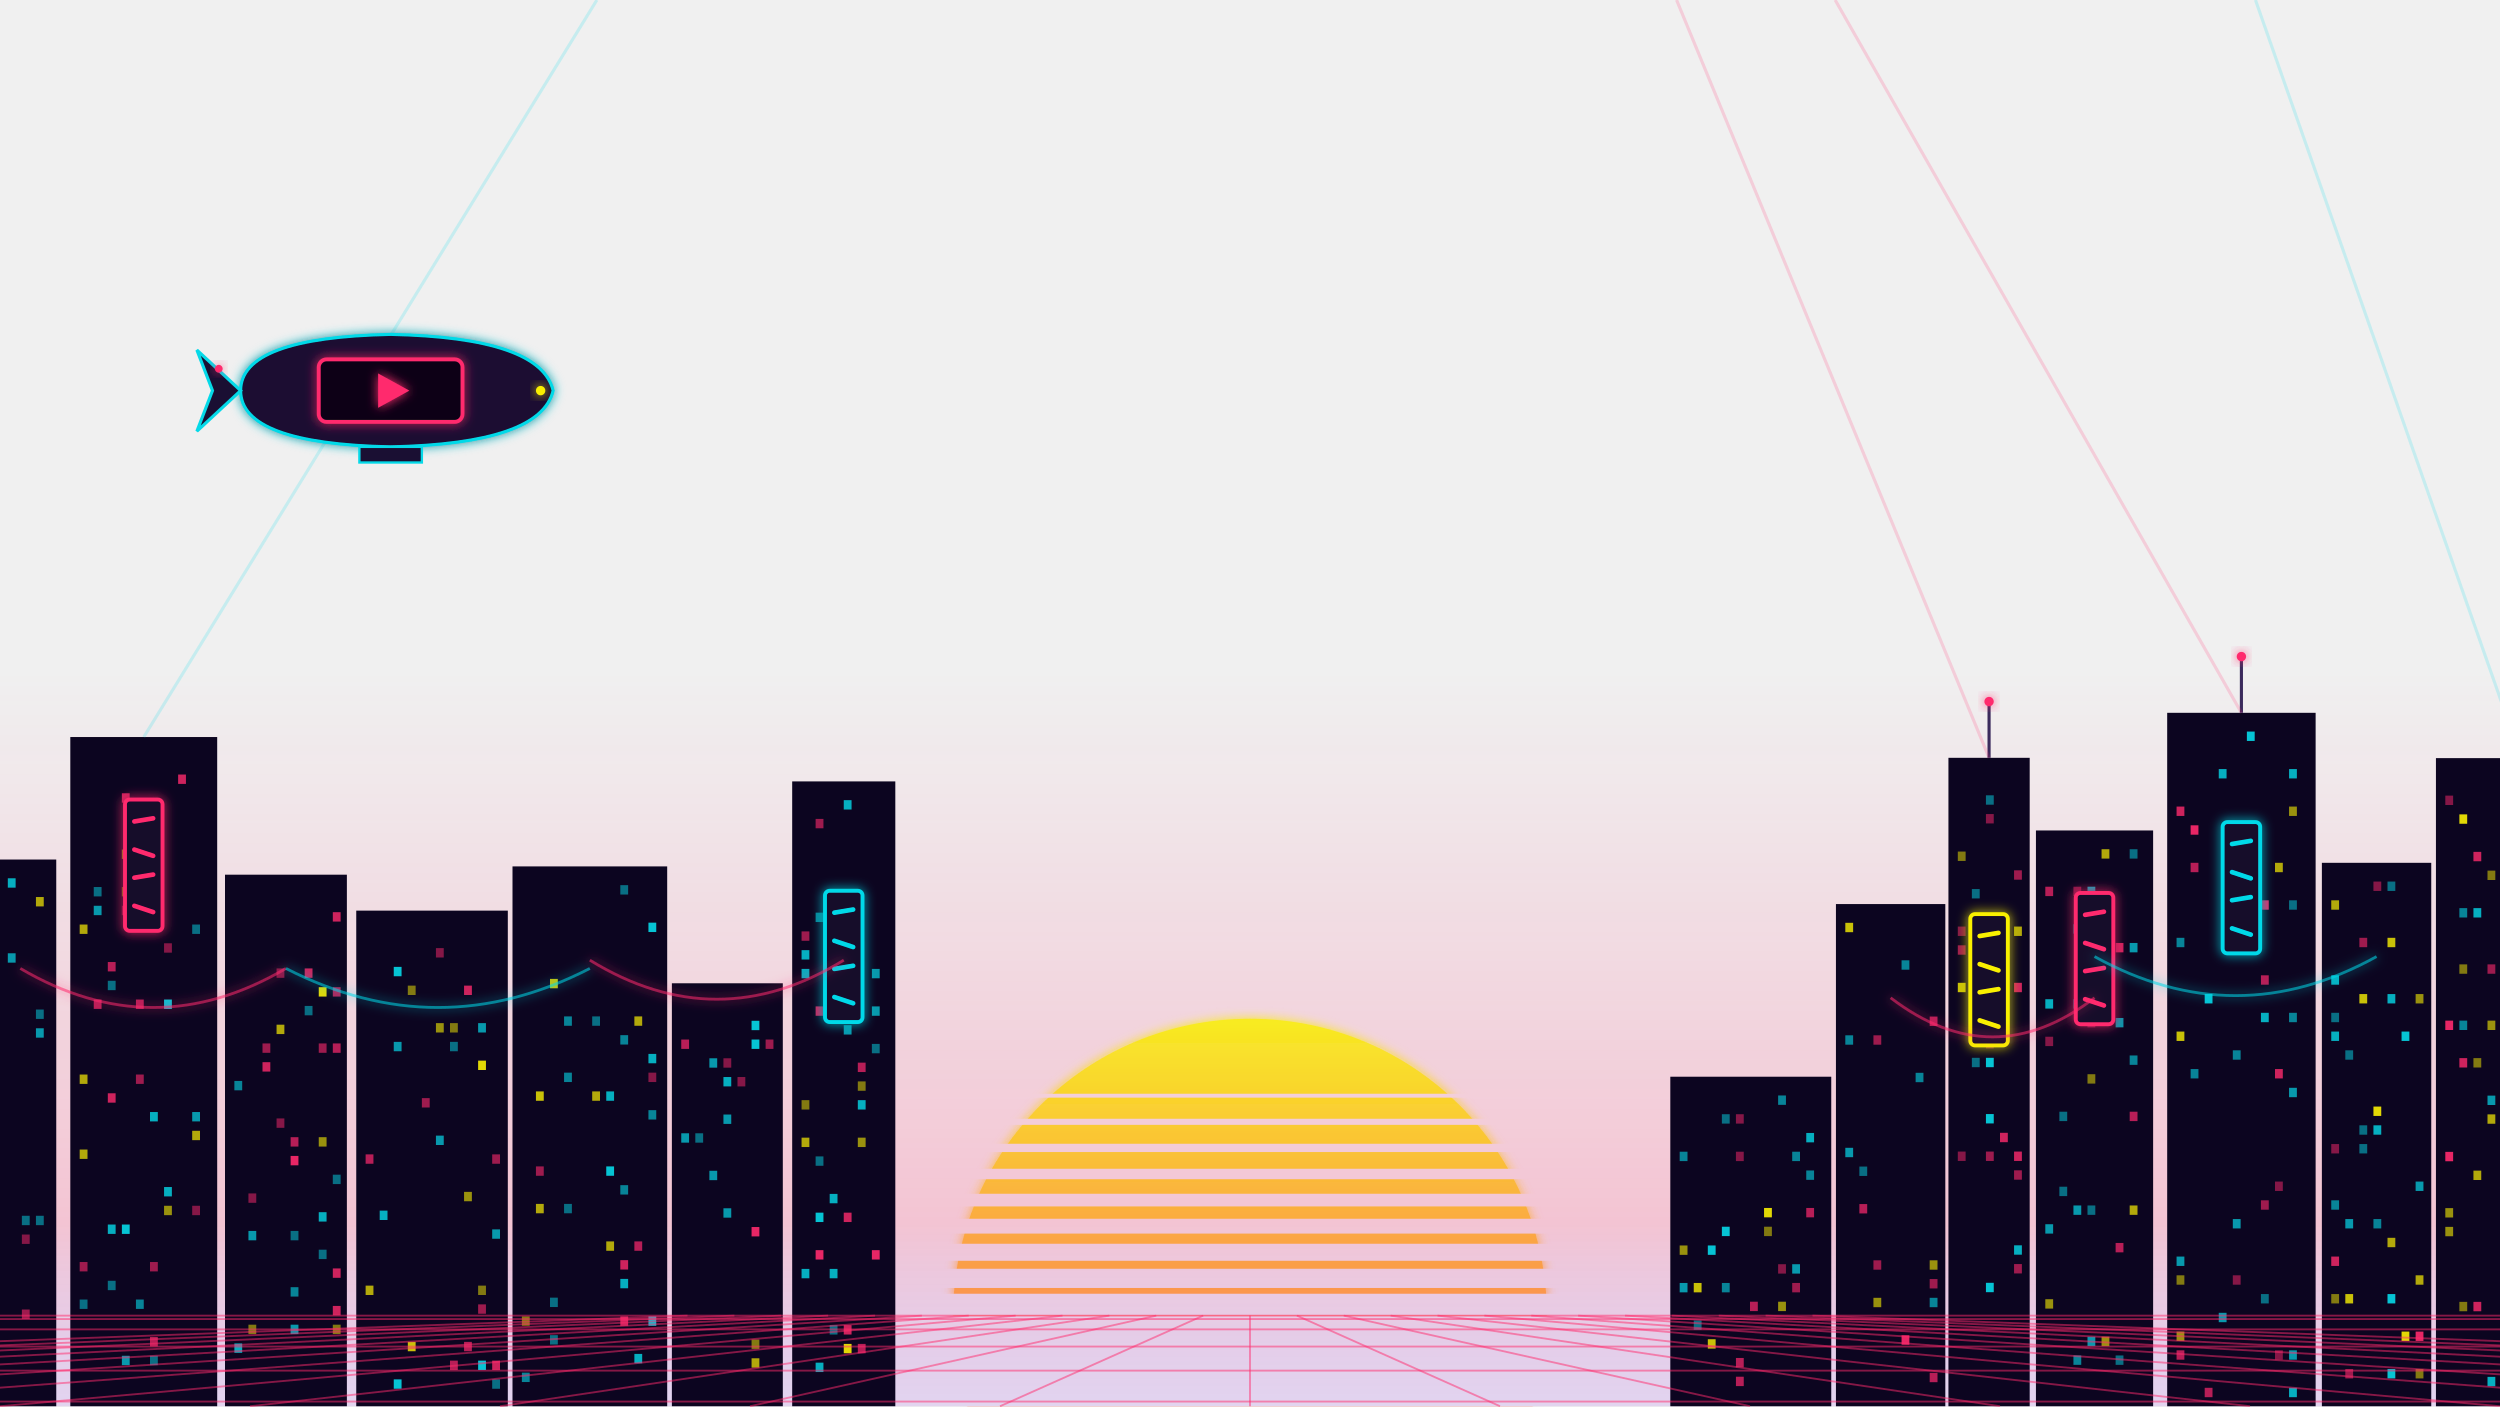
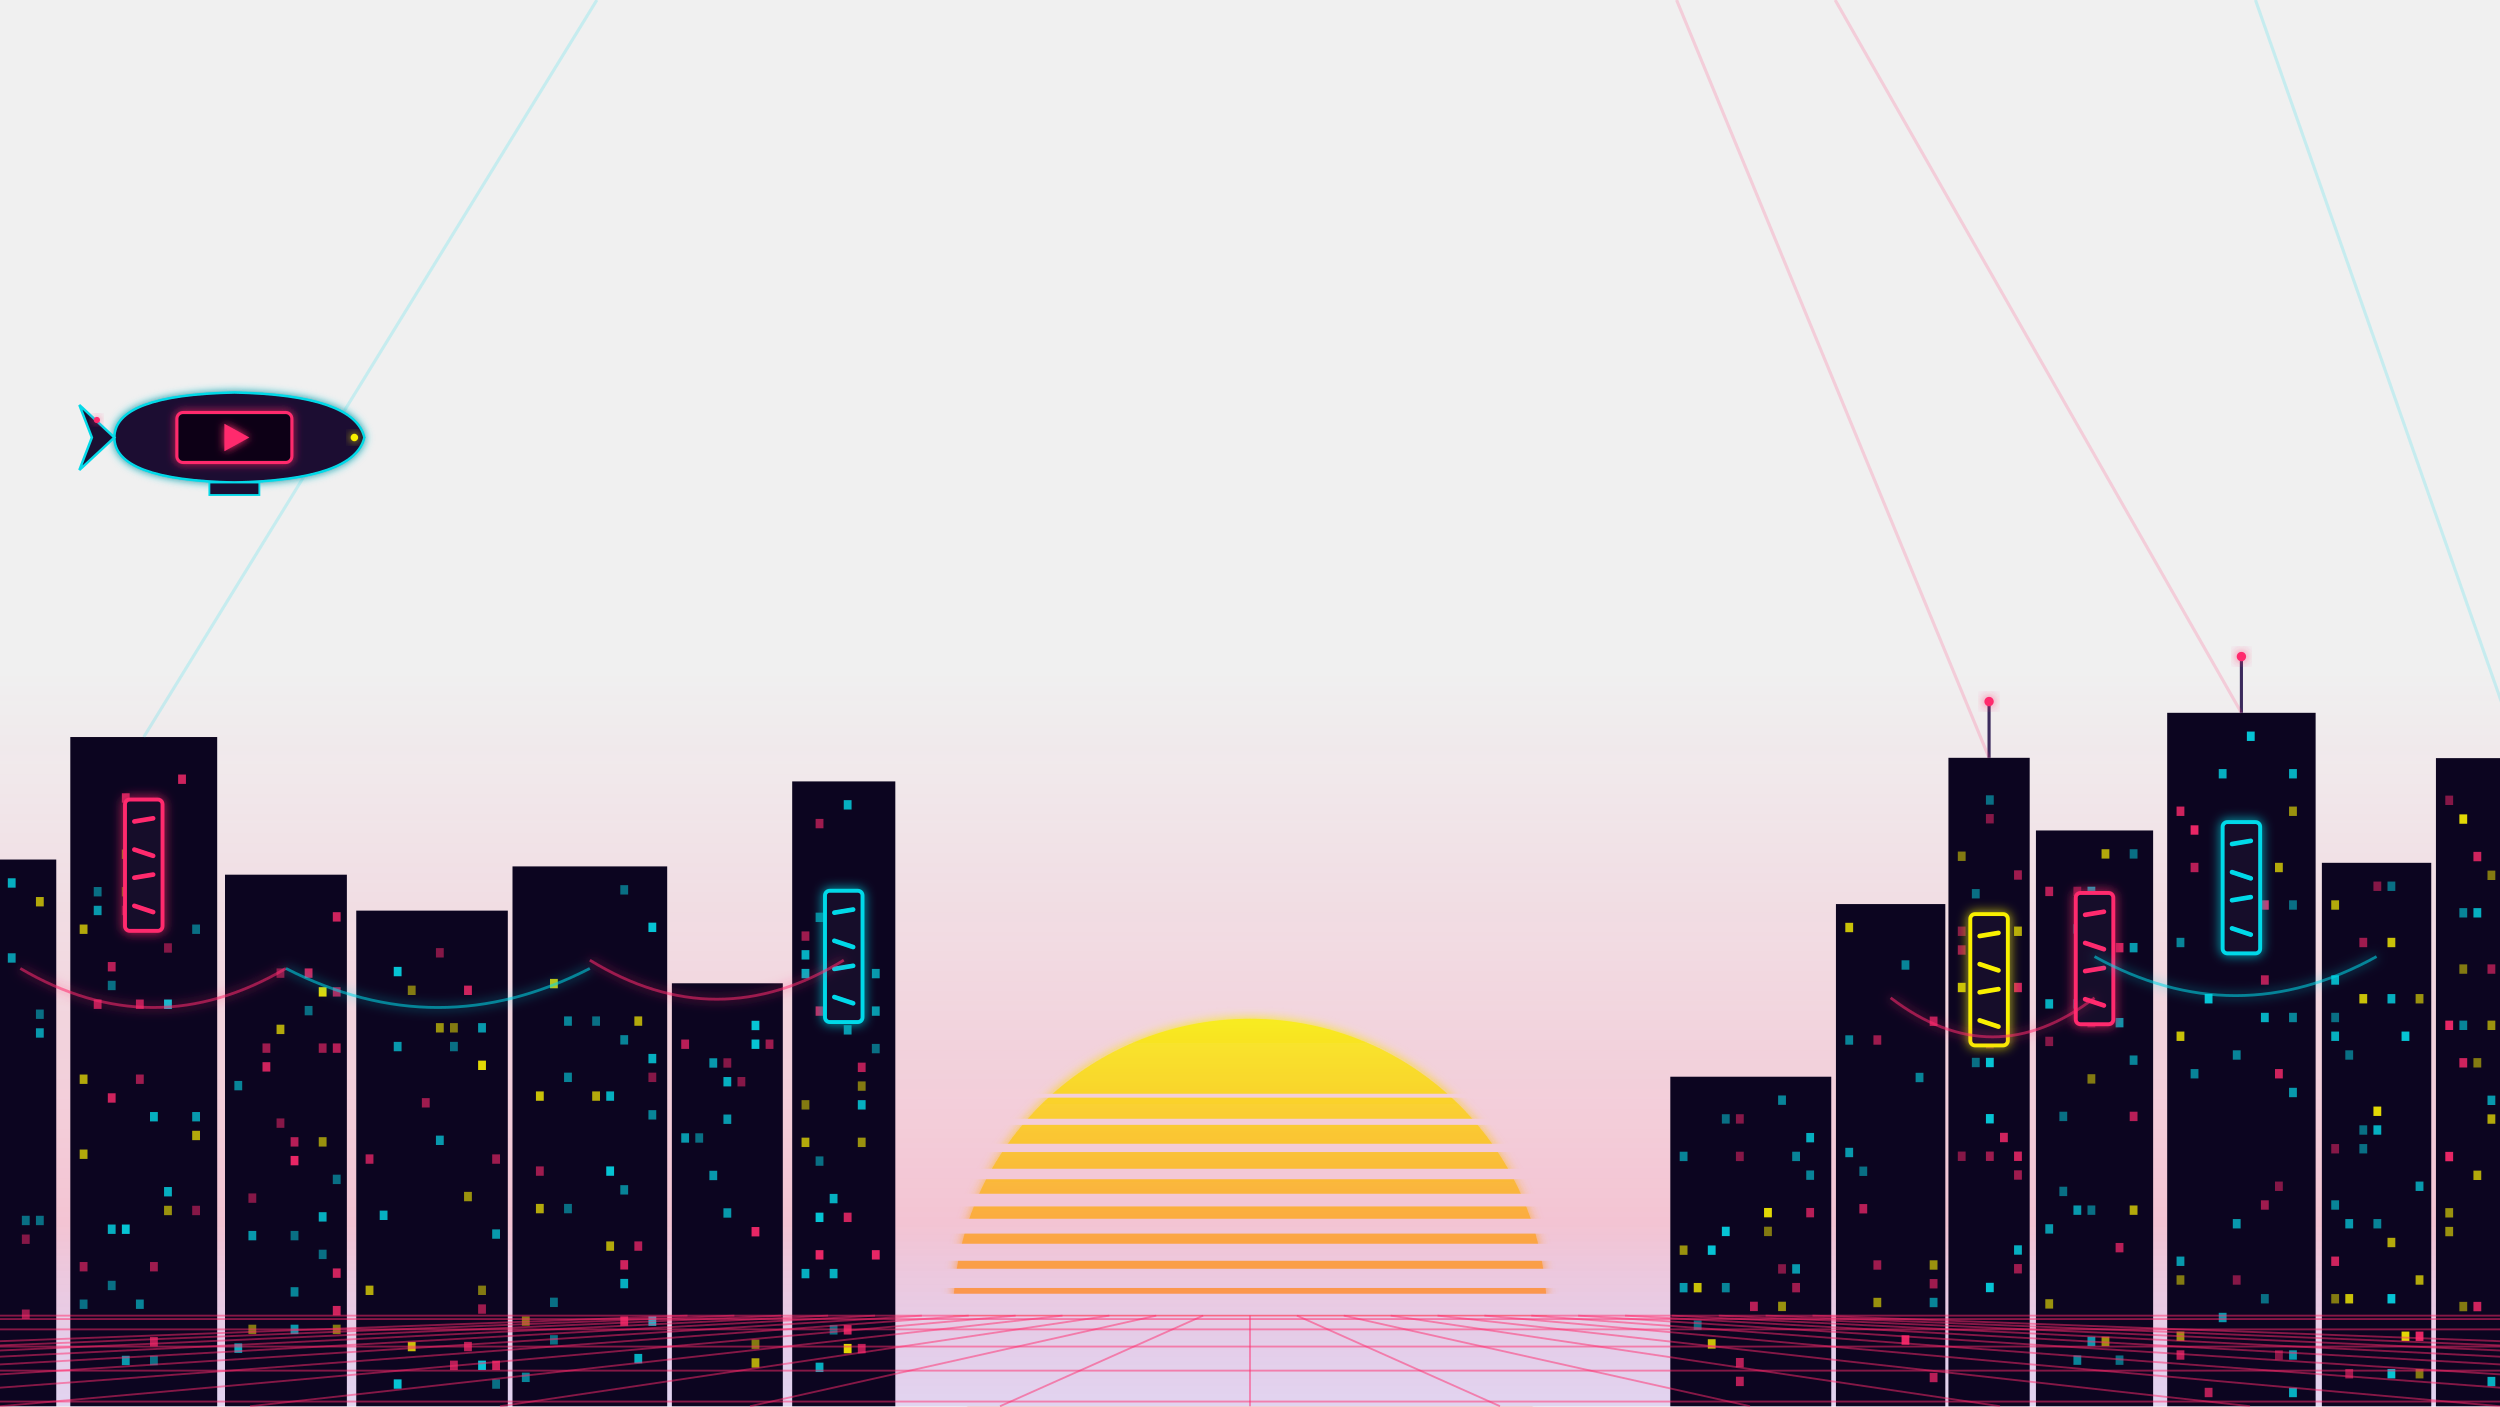
<svg xmlns="http://www.w3.org/2000/svg" width="1600" height="900" viewBox="0 0 1600 900">
  <defs>
    <filter id="n" x="-60%" y="-60%" width="220%" height="220%">
      <feGaussianBlur stdDeviation="3.5" result="b" />
      <feMerge>
        <feMergeNode in="b" />
        <feMergeNode in="SourceGraphic" />
      </feMerge>
    </filter>
    <linearGradient id="sun" x1="0" y1="0" x2="0" y2="1">
      <stop offset="0" stop-color="#f9f002" />
      <stop offset=".55" stop-color="#ff7a3d" />
      <stop offset="1" stop-color="#ff2a6d" />
    </linearGradient>
    <linearGradient id="hz" x1="0" y1="0" x2="0" y2="1">
      <stop offset="0" stop-color="#ff2a6d" stop-opacity="0" />
      <stop offset=".75" stop-color="#ff2a6d" stop-opacity=".22" />
      <stop offset="1" stop-color="#7a04eb" stop-opacity=".12" />
    </linearGradient>
    <mask id="sunm">
      <rect width="1600" height="900" fill="#fff" />
      <rect x="600" y="700" width="400" height="2.5" fill="#000" />
      <rect x="600" y="716" width="400" height="3.9" fill="#000" />
      <rect x="600" y="732" width="400" height="5.3" fill="#000" />
      <rect x="600" y="748" width="400" height="6.7" fill="#000" />
      <rect x="600" y="764" width="400" height="8.1" fill="#000" />
      <rect x="600" y="780" width="400" height="9.5" fill="#000" />
      <rect x="600" y="796" width="400" height="10.9" fill="#000" />
      <rect x="600" y="812" width="400" height="12.3" fill="#000" />
      <rect x="600" y="828" width="400" height="13.7" fill="#000" />
      <rect x="0" y="842" width="1600" height="58" fill="#000" />
    </mask>
  </defs>
  <rect y="430" width="1600" height="470" fill="url(#hz)" />
  <circle cx="800" cy="842" r="190" fill="url(#sun)" mask="url(#sunm)" opacity=".85" filter="url(#n)" />
  <rect x="-10" y="550.1" width="46" height="349.9" fill="#0c0520" />
  <line x1="-10" y1="550.1" x2="36" y2="550.1" stroke="#05d9e8" stroke-width="2" opacity=".8" filter="url(#n)" />
  <rect x="5" y="562.1" width="5" height="6" fill="#05d9e8" opacity="0.8" />
  <rect x="23" y="574.1" width="5" height="6" fill="#f9f002" opacity="0.7" />
  <rect x="5" y="610.1" width="5" height="6" fill="#05d9e8" opacity="0.7" />
  <rect x="23" y="646.1" width="5" height="6" fill="#05d9e8" opacity="0.5" />
  <rect x="23" y="658.1" width="5" height="6" fill="#05d9e8" opacity="0.7" />
  <rect x="14" y="778.1" width="5" height="6" fill="#05d9e8" opacity="0.5" />
  <rect x="23" y="778.1" width="5" height="6" fill="#05d9e8" opacity="0.5" />
  <rect x="14" y="790.1" width="5" height="6" fill="#ff2a6d" opacity="0.5" />
  <rect x="14" y="838.1" width="5" height="6" fill="#ff2a6d" opacity="0.6" />
  <rect x="45" y="471.7" width="94" height="428.3" fill="#0c0520" />
  <line x1="45" y1="471.7" x2="139" y2="471.7" stroke="#05d9e8" stroke-width="2" opacity=".8" filter="url(#n)" />
  <rect x="114" y="495.7" width="5" height="6" fill="#ff2a6d" opacity="0.8" />
  <rect x="78" y="507.7" width="5" height="6" fill="#ff2a6d" opacity="0.8" />
  <rect x="78" y="543.7" width="5" height="6" fill="#f9f002" opacity="0.6" />
  <rect x="60" y="567.7" width="5" height="6" fill="#05d9e8" opacity="0.5" />
  <rect x="78" y="567.7" width="5" height="6" fill="#f9f002" opacity="0.5" />
  <rect x="60" y="579.7" width="5" height="6" fill="#05d9e8" opacity="0.7" />
  <rect x="78" y="579.7" width="5" height="6" fill="#ff2a6d" opacity="0.5" />
  <rect x="51" y="591.7" width="5" height="6" fill="#f9f002" opacity="0.7" />
  <rect x="123" y="591.7" width="5" height="6" fill="#05d9e8" opacity="0.5" />
  <rect x="105" y="603.7" width="5" height="6" fill="#ff2a6d" opacity="0.5" />
  <rect x="69" y="615.7" width="5" height="6" fill="#ff2a6d" opacity="0.7" />
  <rect x="69" y="627.7" width="5" height="6" fill="#05d9e8" opacity="0.5" />
  <rect x="60" y="639.7" width="5" height="6" fill="#ff2a6d" opacity="0.7" />
  <rect x="87" y="639.7" width="5" height="6" fill="#ff2a6d" opacity="0.7" />
  <rect x="105" y="639.7" width="5" height="6" fill="#05d9e8" opacity="0.9" />
  <rect x="51" y="687.7" width="5" height="6" fill="#f9f002" opacity="0.7" />
  <rect x="87" y="687.7" width="5" height="6" fill="#ff2a6d" opacity="0.6" />
  <rect x="69" y="699.7" width="5" height="6" fill="#ff2a6d" opacity="0.8" />
  <rect x="96" y="711.7" width="5" height="6" fill="#05d9e8" opacity="0.8" />
  <rect x="123" y="711.7" width="5" height="6" fill="#05d9e8" opacity="0.7" />
  <rect x="123" y="723.7" width="5" height="6" fill="#f9f002" opacity="0.7" />
  <rect x="51" y="735.7" width="5" height="6" fill="#f9f002" opacity="0.7" />
  <rect x="105" y="759.7" width="5" height="6" fill="#05d9e8" opacity="0.8" />
  <rect x="105" y="771.7" width="5" height="6" fill="#f9f002" opacity="0.6" />
  <rect x="123" y="771.7" width="5" height="6" fill="#ff2a6d" opacity="0.5" />
  <rect x="69" y="783.7" width="5" height="6" fill="#05d9e8" opacity="0.8" />
  <rect x="78" y="783.7" width="5" height="6" fill="#05d9e8" opacity="0.9" />
  <rect x="51" y="807.7" width="5" height="6" fill="#ff2a6d" opacity="0.6" />
  <rect x="96" y="807.7" width="5" height="6" fill="#ff2a6d" opacity="0.6" />
  <rect x="69" y="819.7" width="5" height="6" fill="#05d9e8" opacity="0.5" />
  <rect x="51" y="831.7" width="5" height="6" fill="#05d9e8" opacity="0.5" />
  <rect x="87" y="831.7" width="5" height="6" fill="#05d9e8" opacity="0.6" />
  <rect x="96" y="855.7" width="5" height="6" fill="#ff2a6d" opacity="0.7" />
  <rect x="78" y="867.7" width="5" height="6" fill="#05d9e8" opacity="0.7" />
  <rect x="96" y="867.7" width="5" height="6" fill="#05d9e8" opacity="0.5" />
  <rect x="144" y="559.8" width="78" height="340.2" fill="#0c0520" />
  <line x1="144" y1="559.8" x2="222" y2="559.8" stroke="#ff2a6d" stroke-width="2" opacity=".8" filter="url(#n)" />
  <rect x="213" y="583.8" width="5" height="6" fill="#ff2a6d" opacity="0.8" />
  <rect x="177" y="619.8" width="5" height="6" fill="#ff2a6d" opacity="0.5" />
  <rect x="195" y="619.8" width="5" height="6" fill="#ff2a6d" opacity="0.8" />
  <rect x="204" y="631.8" width="5" height="6" fill="#f9f002" opacity="0.9" />
  <rect x="213" y="631.8" width="5" height="6" fill="#ff2a6d" opacity="0.7" />
  <rect x="195" y="643.8" width="5" height="6" fill="#05d9e8" opacity="0.5" />
  <rect x="177" y="655.8" width="5" height="6" fill="#f9f002" opacity="0.7" />
  <rect x="168" y="667.8" width="5" height="6" fill="#ff2a6d" opacity="0.6" />
  <rect x="204" y="667.8" width="5" height="6" fill="#ff2a6d" opacity="0.6" />
  <rect x="213" y="667.8" width="5" height="6" fill="#ff2a6d" opacity="0.7" />
  <rect x="168" y="679.8" width="5" height="6" fill="#ff2a6d" opacity="0.8" />
  <rect x="150" y="691.8" width="5" height="6" fill="#05d9e8" opacity="0.6" />
  <rect x="177" y="715.8" width="5" height="6" fill="#ff2a6d" opacity="0.5" />
  <rect x="186" y="727.8" width="5" height="6" fill="#ff2a6d" opacity="0.7" />
  <rect x="204" y="727.8" width="5" height="6" fill="#f9f002" opacity="0.6" />
  <rect x="186" y="739.8" width="5" height="6" fill="#ff2a6d" opacity="0.9" />
  <rect x="213" y="751.8" width="5" height="6" fill="#05d9e8" opacity="0.5" />
  <rect x="159" y="763.8" width="5" height="6" fill="#ff2a6d" opacity="0.5" />
  <rect x="204" y="775.8" width="5" height="6" fill="#05d9e8" opacity="0.8" />
  <rect x="159" y="787.8" width="5" height="6" fill="#05d9e8" opacity="0.7" />
  <rect x="186" y="787.8" width="5" height="6" fill="#05d9e8" opacity="0.5" />
  <rect x="204" y="799.8" width="5" height="6" fill="#05d9e8" opacity="0.5" />
  <rect x="213" y="811.8" width="5" height="6" fill="#ff2a6d" opacity="0.8" />
  <rect x="186" y="823.8" width="5" height="6" fill="#05d9e8" opacity="0.6" />
  <rect x="213" y="835.8" width="5" height="6" fill="#ff2a6d" opacity="0.8" />
  <rect x="159" y="847.8" width="5" height="6" fill="#f9f002" opacity="0.5" />
  <rect x="186" y="847.8" width="5" height="6" fill="#05d9e8" opacity="0.7" />
  <rect x="213" y="847.8" width="5" height="6" fill="#f9f002" opacity="0.5" />
  <rect x="150" y="859.8" width="5" height="6" fill="#05d9e8" opacity="0.8" />
  <rect x="228" y="582.8" width="97" height="317.2" fill="#0c0520" />
  <line x1="228" y1="582.8" x2="325" y2="582.8" stroke="#ff2a6d" stroke-width="2" opacity=".8" filter="url(#n)" />
  <rect x="279" y="606.8" width="5" height="6" fill="#ff2a6d" opacity="0.5" />
  <rect x="252" y="618.8" width="5" height="6" fill="#05d9e8" opacity="0.9" />
  <rect x="261" y="630.8" width="5" height="6" fill="#f9f002" opacity="0.5" />
  <rect x="297" y="630.8" width="5" height="6" fill="#ff2a6d" opacity="0.8" />
  <rect x="279" y="654.8" width="5" height="6" fill="#f9f002" opacity="0.6" />
  <rect x="288" y="654.8" width="5" height="6" fill="#f9f002" opacity="0.5" />
  <rect x="306" y="654.8" width="5" height="6" fill="#05d9e8" opacity="0.7" />
  <rect x="252" y="666.8" width="5" height="6" fill="#05d9e8" opacity="0.7" />
  <rect x="288" y="666.8" width="5" height="6" fill="#05d9e8" opacity="0.5" />
  <rect x="306" y="678.8" width="5" height="6" fill="#f9f002" opacity="0.9" />
  <rect x="270" y="702.8" width="5" height="6" fill="#ff2a6d" opacity="0.6" />
  <rect x="279" y="726.8" width="5" height="6" fill="#05d9e8" opacity="0.7" />
  <rect x="234" y="738.8" width="5" height="6" fill="#ff2a6d" opacity="0.7" />
  <rect x="315" y="738.8" width="5" height="6" fill="#ff2a6d" opacity="0.6" />
  <rect x="297" y="762.8" width="5" height="6" fill="#f9f002" opacity="0.6" />
  <rect x="243" y="774.8" width="5" height="6" fill="#05d9e8" opacity="0.8" />
  <rect x="315" y="786.8" width="5" height="6" fill="#05d9e8" opacity="0.7" />
  <rect x="234" y="822.8" width="5" height="6" fill="#f9f002" opacity="0.7" />
  <rect x="306" y="822.8" width="5" height="6" fill="#f9f002" opacity="0.5" />
  <rect x="306" y="834.8" width="5" height="6" fill="#ff2a6d" opacity="0.6" />
  <rect x="261" y="858.8" width="5" height="6" fill="#f9f002" opacity="0.8" />
  <rect x="297" y="858.8" width="5" height="6" fill="#ff2a6d" opacity="0.7" />
  <rect x="288" y="870.8" width="5" height="6" fill="#ff2a6d" opacity="0.7" />
  <rect x="306" y="870.8" width="5" height="6" fill="#05d9e8" opacity="0.9" />
  <rect x="315" y="870.8" width="5" height="6" fill="#ff2a6d" opacity="0.8" />
  <rect x="252" y="882.8" width="5" height="6" fill="#05d9e8" opacity="0.9" />
  <rect x="315" y="882.8" width="5" height="6" fill="#05d9e8" opacity="0.5" />
  <rect x="328" y="554.5" width="99" height="345.5" fill="#0c0520" />
  <line x1="328" y1="554.5" x2="427" y2="554.5" stroke="#05d9e8" stroke-width="2" opacity=".8" filter="url(#n)" />
  <rect x="397" y="566.5" width="5" height="6" fill="#05d9e8" opacity="0.5" />
  <rect x="415" y="590.5" width="5" height="6" fill="#05d9e8" opacity="0.9" />
  <rect x="352" y="626.5" width="5" height="6" fill="#f9f002" opacity="0.8" />
  <rect x="361" y="650.5" width="5" height="6" fill="#05d9e8" opacity="0.6" />
  <rect x="379" y="650.5" width="5" height="6" fill="#05d9e8" opacity="0.5" />
  <rect x="406" y="650.5" width="5" height="6" fill="#f9f002" opacity="0.7" />
  <rect x="397" y="662.5" width="5" height="6" fill="#05d9e8" opacity="0.6" />
  <rect x="415" y="674.5" width="5" height="6" fill="#05d9e8" opacity="0.8" />
  <rect x="361" y="686.5" width="5" height="6" fill="#05d9e8" opacity="0.6" />
  <rect x="415" y="686.5" width="5" height="6" fill="#ff2a6d" opacity="0.5" />
  <rect x="343" y="698.5" width="5" height="6" fill="#f9f002" opacity="0.8" />
  <rect x="379" y="698.5" width="5" height="6" fill="#f9f002" opacity="0.7" />
  <rect x="388" y="698.5" width="5" height="6" fill="#05d9e8" opacity="0.8" />
  <rect x="415" y="710.5" width="5" height="6" fill="#05d9e8" opacity="0.6" />
  <rect x="343" y="746.5" width="5" height="6" fill="#ff2a6d" opacity="0.6" />
  <rect x="388" y="746.5" width="5" height="6" fill="#05d9e8" opacity="0.9" />
  <rect x="397" y="758.5" width="5" height="6" fill="#05d9e8" opacity="0.6" />
  <rect x="343" y="770.5" width="5" height="6" fill="#f9f002" opacity="0.7" />
  <rect x="361" y="770.5" width="5" height="6" fill="#05d9e8" opacity="0.5" />
  <rect x="388" y="794.5" width="5" height="6" fill="#f9f002" opacity="0.7" />
  <rect x="406" y="794.5" width="5" height="6" fill="#ff2a6d" opacity="0.7" />
  <rect x="397" y="806.5" width="5" height="6" fill="#ff2a6d" opacity="0.8" />
  <rect x="397" y="818.5" width="5" height="6" fill="#05d9e8" opacity="0.8" />
  <rect x="352" y="830.5" width="5" height="6" fill="#05d9e8" opacity="0.5" />
  <rect x="334" y="842.5" width="5" height="6" fill="#f9f002" opacity="0.5" />
  <rect x="397" y="842.5" width="5" height="6" fill="#ff2a6d" opacity="0.8" />
  <rect x="415" y="842.5" width="5" height="6" fill="#05d9e8" opacity="0.9" />
  <rect x="352" y="854.5" width="5" height="6" fill="#05d9e8" opacity="0.5" />
  <rect x="406" y="866.5" width="5" height="6" fill="#05d9e8" opacity="0.8" />
  <rect x="334" y="878.5" width="5" height="6" fill="#05d9e8" opacity="0.6" />
  <rect x="430" y="629.3" width="71" height="270.7" fill="#0c0520" />
  <line x1="430" y1="629.3" x2="501" y2="629.3" stroke="#05d9e8" stroke-width="2" opacity=".8" filter="url(#n)" />
  <rect x="481" y="653.3" width="5" height="6" fill="#05d9e8" opacity="0.9" />
  <rect x="436" y="665.3" width="5" height="6" fill="#ff2a6d" opacity="0.7" />
  <rect x="481" y="665.3" width="5" height="6" fill="#05d9e8" opacity="0.9" />
  <rect x="490" y="665.3" width="5" height="6" fill="#ff2a6d" opacity="0.6" />
  <rect x="454" y="677.3" width="5" height="6" fill="#05d9e8" opacity="0.7" />
  <rect x="463" y="677.3" width="5" height="6" fill="#ff2a6d" opacity="0.5" />
  <rect x="463" y="689.3" width="5" height="6" fill="#05d9e8" opacity="0.8" />
  <rect x="472" y="689.3" width="5" height="6" fill="#ff2a6d" opacity="0.5" />
  <rect x="463" y="713.3" width="5" height="6" fill="#05d9e8" opacity="0.7" />
  <rect x="436" y="725.3" width="5" height="6" fill="#05d9e8" opacity="0.7" />
  <rect x="445" y="725.3" width="5" height="6" fill="#05d9e8" opacity="0.5" />
  <rect x="454" y="749.3" width="5" height="6" fill="#05d9e8" opacity="0.7" />
  <rect x="463" y="773.3" width="5" height="6" fill="#05d9e8" opacity="0.7" />
  <rect x="481" y="785.3" width="5" height="6" fill="#ff2a6d" opacity="0.9" />
  <rect x="481" y="857.3" width="5" height="6" fill="#f9f002" opacity="0.5" />
  <rect x="481" y="869.3" width="5" height="6" fill="#f9f002" opacity="0.7" />
  <rect x="507" y="500.1" width="66" height="399.9" fill="#0c0520" />
  <line x1="507" y1="500.1" x2="573" y2="500.1" stroke="#05d9e8" stroke-width="2" opacity=".8" filter="url(#n)" />
  <rect x="540" y="512.1" width="5" height="6" fill="#05d9e8" opacity="0.8" />
  <rect x="522" y="524.1" width="5" height="6" fill="#ff2a6d" opacity="0.6" />
  <rect x="522" y="584.1" width="5" height="6" fill="#05d9e8" opacity="0.6" />
  <rect x="513" y="596.1" width="5" height="6" fill="#ff2a6d" opacity="0.6" />
  <rect x="540" y="596.1" width="5" height="6" fill="#f9f002" opacity="0.5" />
  <rect x="513" y="608.1" width="5" height="6" fill="#05d9e8" opacity="0.8" />
  <rect x="531" y="608.1" width="5" height="6" fill="#ff2a6d" opacity="0.5" />
  <rect x="513" y="620.1" width="5" height="6" fill="#05d9e8" opacity="0.8" />
  <rect x="531" y="620.1" width="5" height="6" fill="#05d9e8" opacity="0.8" />
  <rect x="558" y="620.1" width="5" height="6" fill="#05d9e8" opacity="0.7" />
  <rect x="540" y="632.1" width="5" height="6" fill="#05d9e8" opacity="0.8" />
  <rect x="522" y="644.1" width="5" height="6" fill="#ff2a6d" opacity="0.8" />
  <rect x="531" y="644.1" width="5" height="6" fill="#f9f002" opacity="0.9" />
  <rect x="558" y="644.1" width="5" height="6" fill="#05d9e8" opacity="0.7" />
  <rect x="540" y="656.1" width="5" height="6" fill="#05d9e8" opacity="0.7" />
  <rect x="558" y="668.1" width="5" height="6" fill="#05d9e8" opacity="0.5" />
  <rect x="549" y="680.1" width="5" height="6" fill="#ff2a6d" opacity="0.7" />
  <rect x="549" y="692.1" width="5" height="6" fill="#f9f002" opacity="0.5" />
  <rect x="513" y="704.1" width="5" height="6" fill="#f9f002" opacity="0.5" />
  <rect x="549" y="704.1" width="5" height="6" fill="#05d9e8" opacity="0.8" />
  <rect x="513" y="728.1" width="5" height="6" fill="#f9f002" opacity="0.7" />
  <rect x="549" y="728.1" width="5" height="6" fill="#f9f002" opacity="0.6" />
  <rect x="522" y="740.1" width="5" height="6" fill="#05d9e8" opacity="0.5" />
  <rect x="531" y="764.1" width="5" height="6" fill="#05d9e8" opacity="0.8" />
  <rect x="522" y="776.1" width="5" height="6" fill="#05d9e8" opacity="0.9" />
  <rect x="540" y="776.1" width="5" height="6" fill="#ff2a6d" opacity="0.8" />
  <rect x="522" y="800.1" width="5" height="6" fill="#ff2a6d" opacity="0.9" />
  <rect x="558" y="800.1" width="5" height="6" fill="#ff2a6d" opacity="0.9" />
  <rect x="513" y="812.1" width="5" height="6" fill="#05d9e8" opacity="0.8" />
  <rect x="531" y="812.1" width="5" height="6" fill="#05d9e8" opacity="0.8" />
  <rect x="531" y="848.1" width="5" height="6" fill="#05d9e8" opacity="0.5" />
  <rect x="540" y="848.1" width="5" height="6" fill="#ff2a6d" opacity="0.8" />
  <rect x="540" y="860.1" width="5" height="6" fill="#f9f002" opacity="0.9" />
  <rect x="549" y="860.1" width="5" height="6" fill="#ff2a6d" opacity="0.7" />
  <rect x="522" y="872.1" width="5" height="6" fill="#05d9e8" opacity="0.8" />
  <rect x="1069" y="689.1" width="103" height="210.9" fill="#0c0520" />
  <line x1="1069" y1="689.1" x2="1172" y2="689.1" stroke="#05d9e8" stroke-width="2" opacity=".8" filter="url(#n)" />
  <rect x="1138" y="701.1" width="5" height="6" fill="#05d9e8" opacity="0.6" />
  <rect x="1102" y="713.1" width="5" height="6" fill="#05d9e8" opacity="0.5" />
  <rect x="1111" y="713.1" width="5" height="6" fill="#ff2a6d" opacity="0.5" />
  <rect x="1156" y="725.1" width="5" height="6" fill="#05d9e8" opacity="0.8" />
  <rect x="1075" y="737.1" width="5" height="6" fill="#05d9e8" opacity="0.6" />
  <rect x="1111" y="737.1" width="5" height="6" fill="#ff2a6d" opacity="0.5" />
  <rect x="1147" y="737.1" width="5" height="6" fill="#05d9e8" opacity="0.6" />
  <rect x="1156" y="749.1" width="5" height="6" fill="#05d9e8" opacity="0.6" />
  <rect x="1129" y="773.1" width="5" height="6" fill="#f9f002" opacity="0.9" />
  <rect x="1156" y="773.1" width="5" height="6" fill="#ff2a6d" opacity="0.7" />
  <rect x="1102" y="785.1" width="5" height="6" fill="#05d9e8" opacity="0.9" />
  <rect x="1129" y="785.1" width="5" height="6" fill="#f9f002" opacity="0.5" />
  <rect x="1075" y="797.1" width="5" height="6" fill="#f9f002" opacity="0.6" />
  <rect x="1093" y="797.1" width="5" height="6" fill="#05d9e8" opacity="0.9" />
  <rect x="1138" y="809.1" width="5" height="6" fill="#ff2a6d" opacity="0.5" />
  <rect x="1147" y="809.1" width="5" height="6" fill="#05d9e8" opacity="0.7" />
  <rect x="1075" y="821.1" width="5" height="6" fill="#05d9e8" opacity="0.7" />
  <rect x="1084" y="821.1" width="5" height="6" fill="#f9f002" opacity="0.8" />
  <rect x="1102" y="821.1" width="5" height="6" fill="#05d9e8" opacity="0.6" />
  <rect x="1147" y="821.1" width="5" height="6" fill="#ff2a6d" opacity="0.6" />
  <rect x="1120" y="833.1" width="5" height="6" fill="#ff2a6d" opacity="0.7" />
  <rect x="1138" y="833.1" width="5" height="6" fill="#f9f002" opacity="0.6" />
  <rect x="1084" y="845.1" width="5" height="6" fill="#05d9e8" opacity="0.5" />
  <rect x="1093" y="857.1" width="5" height="6" fill="#f9f002" opacity="0.8" />
  <rect x="1111" y="869.1" width="5" height="6" fill="#ff2a6d" opacity="0.7" />
  <rect x="1111" y="881.1" width="5" height="6" fill="#ff2a6d" opacity="0.7" />
  <rect x="1175" y="578.6" width="70" height="321.4" fill="#0c0520" />
  <line x1="1175" y1="578.6" x2="1245" y2="578.6" stroke="#05d9e8" stroke-width="2" opacity=".8" filter="url(#n)" />
  <rect x="1181" y="590.6" width="5" height="6" fill="#f9f002" opacity="0.8" />
  <rect x="1217" y="614.6" width="5" height="6" fill="#05d9e8" opacity="0.6" />
  <rect x="1235" y="650.6" width="5" height="6" fill="#ff2a6d" opacity="0.7" />
  <rect x="1181" y="662.6" width="5" height="6" fill="#05d9e8" opacity="0.6" />
  <rect x="1199" y="662.6" width="5" height="6" fill="#ff2a6d" opacity="0.6" />
  <rect x="1226" y="686.6" width="5" height="6" fill="#05d9e8" opacity="0.6" />
  <rect x="1181" y="734.6" width="5" height="6" fill="#05d9e8" opacity="0.7" />
  <rect x="1190" y="746.6" width="5" height="6" fill="#05d9e8" opacity="0.5" />
  <rect x="1190" y="770.6" width="5" height="6" fill="#ff2a6d" opacity="0.7" />
  <rect x="1199" y="806.6" width="5" height="6" fill="#ff2a6d" opacity="0.6" />
  <rect x="1235" y="806.6" width="5" height="6" fill="#f9f002" opacity="0.6" />
  <rect x="1235" y="818.6" width="5" height="6" fill="#ff2a6d" opacity="0.6" />
  <rect x="1199" y="830.6" width="5" height="6" fill="#f9f002" opacity="0.6" />
  <rect x="1235" y="830.6" width="5" height="6" fill="#05d9e8" opacity="0.6" />
  <rect x="1217" y="854.6" width="5" height="6" fill="#ff2a6d" opacity="0.9" />
  <rect x="1235" y="878.6" width="5" height="6" fill="#ff2a6d" opacity="0.7" />
  <rect x="1247" y="485" width="52" height="415" fill="#0c0520" />
  <line x1="1247" y1="485" x2="1299" y2="485" stroke="#ff2a6d" stroke-width="2" opacity=".8" filter="url(#n)" />
  <rect x="1271" y="509" width="5" height="6" fill="#05d9e8" opacity="0.5" />
  <rect x="1271" y="521" width="5" height="6" fill="#ff2a6d" opacity="0.5" />
  <rect x="1253" y="545" width="5" height="6" fill="#f9f002" opacity="0.5" />
  <rect x="1289" y="557" width="5" height="6" fill="#ff2a6d" opacity="0.6" />
  <rect x="1262" y="569" width="5" height="6" fill="#05d9e8" opacity="0.5" />
  <rect x="1253" y="593" width="5" height="6" fill="#ff2a6d" opacity="0.5" />
  <rect x="1289" y="593" width="5" height="6" fill="#f9f002" opacity="0.7" />
  <rect x="1253" y="605" width="5" height="6" fill="#ff2a6d" opacity="0.6" />
  <rect x="1271" y="605" width="5" height="6" fill="#05d9e8" opacity="0.9" />
  <rect x="1271" y="617" width="5" height="6" fill="#05d9e8" opacity="0.8" />
  <rect x="1280" y="617" width="5" height="6" fill="#ff2a6d" opacity="0.5" />
  <rect x="1253" y="629" width="5" height="6" fill="#f9f002" opacity="0.8" />
  <rect x="1262" y="629" width="5" height="6" fill="#ff2a6d" opacity="0.5" />
  <rect x="1289" y="629" width="5" height="6" fill="#ff2a6d" opacity="0.8" />
  <rect x="1271" y="665" width="5" height="6" fill="#ff2a6d" opacity="0.5" />
  <rect x="1262" y="677" width="5" height="6" fill="#05d9e8" opacity="0.5" />
  <rect x="1271" y="677" width="5" height="6" fill="#05d9e8" opacity="0.9" />
  <rect x="1271" y="713" width="5" height="6" fill="#05d9e8" opacity="0.9" />
  <rect x="1280" y="725" width="5" height="6" fill="#ff2a6d" opacity="0.8" />
  <rect x="1253" y="737" width="5" height="6" fill="#ff2a6d" opacity="0.5" />
  <rect x="1271" y="737" width="5" height="6" fill="#ff2a6d" opacity="0.6" />
  <rect x="1289" y="737" width="5" height="6" fill="#ff2a6d" opacity="0.8" />
  <rect x="1289" y="749" width="5" height="6" fill="#ff2a6d" opacity="0.6" />
  <rect x="1289" y="797" width="5" height="6" fill="#05d9e8" opacity="0.8" />
  <rect x="1289" y="809" width="5" height="6" fill="#ff2a6d" opacity="0.6" />
  <rect x="1271" y="821" width="5" height="6" fill="#05d9e8" opacity="0.9" />
  <line x1="1273" y1="485" x2="1273" y2="451" stroke="#3b2a5c" stroke-width="2" />
  <circle cx="1273" cy="449" r="3" fill="#ff2a6d" filter="url(#n)" />
  <rect x="1303" y="531.5" width="75" height="368.5" fill="#0c0520" />
  <line x1="1303" y1="531.5" x2="1378" y2="531.5" stroke="#ff2a6d" stroke-width="2" opacity=".8" filter="url(#n)" />
  <rect x="1345" y="543.5" width="5" height="6" fill="#f9f002" opacity="0.7" />
  <rect x="1363" y="543.5" width="5" height="6" fill="#05d9e8" opacity="0.5" />
  <rect x="1309" y="567.5" width="5" height="6" fill="#ff2a6d" opacity="0.7" />
  <rect x="1327" y="567.5" width="5" height="6" fill="#ff2a6d" opacity="0.5" />
  <rect x="1336" y="567.5" width="5" height="6" fill="#05d9e8" opacity="0.8" />
  <rect x="1336" y="579.5" width="5" height="6" fill="#05d9e8" opacity="0.8" />
  <rect x="1327" y="591.5" width="5" height="6" fill="#05d9e8" opacity="0.7" />
  <rect x="1354" y="603.5" width="5" height="6" fill="#ff2a6d" opacity="0.8" />
  <rect x="1363" y="603.5" width="5" height="6" fill="#05d9e8" opacity="0.7" />
  <rect x="1345" y="615.5" width="5" height="6" fill="#05d9e8" opacity="0.7" />
  <rect x="1309" y="639.5" width="5" height="6" fill="#05d9e8" opacity="0.8" />
  <rect x="1327" y="639.5" width="5" height="6" fill="#05d9e8" opacity="0.7" />
  <rect x="1345" y="639.5" width="5" height="6" fill="#05d9e8" opacity="0.8" />
  <rect x="1336" y="651.5" width="5" height="6" fill="#ff2a6d" opacity="0.5" />
  <rect x="1354" y="651.5" width="5" height="6" fill="#05d9e8" opacity="0.7" />
  <rect x="1309" y="663.5" width="5" height="6" fill="#ff2a6d" opacity="0.5" />
  <rect x="1363" y="675.5" width="5" height="6" fill="#05d9e8" opacity="0.6" />
  <rect x="1336" y="687.5" width="5" height="6" fill="#f9f002" opacity="0.5" />
  <rect x="1318" y="711.5" width="5" height="6" fill="#05d9e8" opacity="0.5" />
  <rect x="1363" y="711.5" width="5" height="6" fill="#ff2a6d" opacity="0.7" />
  <rect x="1318" y="759.5" width="5" height="6" fill="#05d9e8" opacity="0.5" />
  <rect x="1327" y="771.5" width="5" height="6" fill="#05d9e8" opacity="0.7" />
  <rect x="1336" y="771.5" width="5" height="6" fill="#05d9e8" opacity="0.5" />
  <rect x="1363" y="771.5" width="5" height="6" fill="#f9f002" opacity="0.7" />
  <rect x="1309" y="783.5" width="5" height="6" fill="#05d9e8" opacity="0.7" />
  <rect x="1354" y="795.5" width="5" height="6" fill="#ff2a6d" opacity="0.7" />
  <rect x="1309" y="831.5" width="5" height="6" fill="#f9f002" opacity="0.6" />
  <rect x="1336" y="855.5" width="5" height="6" fill="#05d9e8" opacity="0.7" />
  <rect x="1345" y="855.5" width="5" height="6" fill="#f9f002" opacity="0.6" />
  <rect x="1327" y="867.5" width="5" height="6" fill="#05d9e8" opacity="0.6" />
  <rect x="1354" y="867.5" width="5" height="6" fill="#05d9e8" opacity="0.5" />
  <rect x="1387" y="456.2" width="95" height="443.8" fill="#0c0520" />
  <line x1="1387" y1="456.2" x2="1482" y2="456.2" stroke="#ff2a6d" stroke-width="2" opacity=".8" filter="url(#n)" />
  <rect x="1438" y="468.2" width="5" height="6" fill="#05d9e8" opacity="0.9" />
  <rect x="1420" y="492.2" width="5" height="6" fill="#05d9e8" opacity="0.8" />
  <rect x="1465" y="492.2" width="5" height="6" fill="#05d9e8" opacity="0.8" />
  <rect x="1393" y="516.2" width="5" height="6" fill="#ff2a6d" opacity="0.8" />
  <rect x="1465" y="516.2" width="5" height="6" fill="#f9f002" opacity="0.6" />
  <rect x="1402" y="528.2" width="5" height="6" fill="#ff2a6d" opacity="0.9" />
  <rect x="1429" y="540.2" width="5" height="6" fill="#ff2a6d" opacity="0.8" />
  <rect x="1402" y="552.2" width="5" height="6" fill="#ff2a6d" opacity="0.7" />
  <rect x="1456" y="552.2" width="5" height="6" fill="#f9f002" opacity="0.7" />
  <rect x="1447" y="576.2" width="5" height="6" fill="#ff2a6d" opacity="0.9" />
  <rect x="1465" y="576.2" width="5" height="6" fill="#05d9e8" opacity="0.5" />
  <rect x="1393" y="600.2" width="5" height="6" fill="#05d9e8" opacity="0.6" />
  <rect x="1447" y="624.2" width="5" height="6" fill="#ff2a6d" opacity="0.7" />
  <rect x="1411" y="636.2" width="5" height="6" fill="#05d9e8" opacity="0.9" />
  <rect x="1447" y="648.2" width="5" height="6" fill="#05d9e8" opacity="0.8" />
  <rect x="1465" y="648.2" width="5" height="6" fill="#05d9e8" opacity="0.6" />
  <rect x="1393" y="660.2" width="5" height="6" fill="#f9f002" opacity="0.8" />
  <rect x="1429" y="672.2" width="5" height="6" fill="#05d9e8" opacity="0.6" />
  <rect x="1402" y="684.2" width="5" height="6" fill="#05d9e8" opacity="0.6" />
  <rect x="1456" y="684.2" width="5" height="6" fill="#ff2a6d" opacity="0.8" />
  <rect x="1465" y="696.2" width="5" height="6" fill="#05d9e8" opacity="0.7" />
  <rect x="1456" y="756.2" width="5" height="6" fill="#ff2a6d" opacity="0.5" />
  <rect x="1447" y="768.2" width="5" height="6" fill="#ff2a6d" opacity="0.6" />
  <rect x="1429" y="780.2" width="5" height="6" fill="#05d9e8" opacity="0.7" />
  <rect x="1393" y="804.2" width="5" height="6" fill="#05d9e8" opacity="0.7" />
  <rect x="1393" y="816.2" width="5" height="6" fill="#f9f002" opacity="0.5" />
  <rect x="1429" y="816.2" width="5" height="6" fill="#ff2a6d" opacity="0.5" />
  <rect x="1447" y="828.2" width="5" height="6" fill="#05d9e8" opacity="0.5" />
  <rect x="1420" y="840.2" width="5" height="6" fill="#05d9e8" opacity="0.7" />
  <rect x="1393" y="852.2" width="5" height="6" fill="#f9f002" opacity="0.6" />
  <rect x="1393" y="864.2" width="5" height="6" fill="#ff2a6d" opacity="0.7" />
  <rect x="1456" y="864.2" width="5" height="6" fill="#ff2a6d" opacity="0.5" />
  <rect x="1465" y="864.2" width="5" height="6" fill="#05d9e8" opacity="0.7" />
  <rect x="1411" y="888.2" width="5" height="6" fill="#ff2a6d" opacity="0.7" />
  <rect x="1465" y="888.2" width="5" height="6" fill="#05d9e8" opacity="0.8" />
  <line x1="1434.5" y1="456.2" x2="1434.5" y2="422.2" stroke="#3b2a5c" stroke-width="2" />
  <circle cx="1434.5" cy="420.2" r="3" fill="#ff2a6d" filter="url(#n)" />
  <rect x="1486" y="552.2" width="70" height="347.8" fill="#0c0520" />
  <line x1="1486" y1="552.2" x2="1556" y2="552.2" stroke="#05d9e8" stroke-width="2" opacity=".8" filter="url(#n)" />
  <rect x="1519" y="564.2" width="5" height="6" fill="#ff2a6d" opacity="0.5" />
  <rect x="1528" y="564.2" width="5" height="6" fill="#05d9e8" opacity="0.5" />
  <rect x="1492" y="576.2" width="5" height="6" fill="#f9f002" opacity="0.7" />
  <rect x="1510" y="600.2" width="5" height="6" fill="#ff2a6d" opacity="0.6" />
  <rect x="1528" y="600.2" width="5" height="6" fill="#f9f002" opacity="0.8" />
  <rect x="1492" y="624.2" width="5" height="6" fill="#05d9e8" opacity="0.8" />
  <rect x="1510" y="636.2" width="5" height="6" fill="#f9f002" opacity="0.8" />
  <rect x="1528" y="636.2" width="5" height="6" fill="#05d9e8" opacity="0.8" />
  <rect x="1546" y="636.2" width="5" height="6" fill="#f9f002" opacity="0.6" />
  <rect x="1492" y="648.2" width="5" height="6" fill="#05d9e8" opacity="0.5" />
  <rect x="1492" y="660.2" width="5" height="6" fill="#05d9e8" opacity="0.8" />
  <rect x="1537" y="660.2" width="5" height="6" fill="#05d9e8" opacity="0.9" />
  <rect x="1501" y="672.2" width="5" height="6" fill="#05d9e8" opacity="0.5" />
  <rect x="1519" y="708.2" width="5" height="6" fill="#f9f002" opacity="0.9" />
  <rect x="1510" y="720.2" width="5" height="6" fill="#05d9e8" opacity="0.5" />
  <rect x="1519" y="720.2" width="5" height="6" fill="#05d9e8" opacity="0.8" />
  <rect x="1492" y="732.2" width="5" height="6" fill="#ff2a6d" opacity="0.5" />
  <rect x="1510" y="732.2" width="5" height="6" fill="#05d9e8" opacity="0.5" />
  <rect x="1546" y="756.2" width="5" height="6" fill="#05d9e8" opacity="0.7" />
  <rect x="1492" y="768.2" width="5" height="6" fill="#05d9e8" opacity="0.6" />
  <rect x="1501" y="780.2" width="5" height="6" fill="#05d9e8" opacity="0.7" />
  <rect x="1519" y="780.2" width="5" height="6" fill="#05d9e8" opacity="0.6" />
  <rect x="1528" y="792.2" width="5" height="6" fill="#f9f002" opacity="0.7" />
  <rect x="1492" y="804.2" width="5" height="6" fill="#ff2a6d" opacity="0.8" />
  <rect x="1546" y="816.2" width="5" height="6" fill="#f9f002" opacity="0.7" />
  <rect x="1492" y="828.2" width="5" height="6" fill="#f9f002" opacity="0.5" />
  <rect x="1501" y="828.2" width="5" height="6" fill="#f9f002" opacity="0.8" />
  <rect x="1528" y="828.2" width="5" height="6" fill="#05d9e8" opacity="0.9" />
  <rect x="1537" y="852.2" width="5" height="6" fill="#f9f002" opacity="0.9" />
  <rect x="1546" y="852.2" width="5" height="6" fill="#ff2a6d" opacity="0.9" />
  <rect x="1501" y="876.2" width="5" height="6" fill="#ff2a6d" opacity="0.6" />
  <rect x="1528" y="876.2" width="5" height="6" fill="#05d9e8" opacity="0.9" />
  <rect x="1546" y="876.2" width="5" height="6" fill="#f9f002" opacity="0.5" />
  <rect x="1559" y="485.2" width="109" height="414.8" fill="#0c0520" />
  <line x1="1559" y1="485.2" x2="1668" y2="485.2" stroke="#05d9e8" stroke-width="2" opacity=".8" filter="url(#n)" />
  <rect x="1565" y="509.2" width="5" height="6" fill="#ff2a6d" opacity="0.5" />
  <rect x="1628" y="509.2" width="5" height="6" fill="#05d9e8" opacity="0.6" />
  <rect x="1574" y="521.2" width="5" height="6" fill="#f9f002" opacity="0.9" />
  <rect x="1619" y="533.2" width="5" height="6" fill="#ff2a6d" opacity="0.5" />
  <rect x="1637" y="533.2" width="5" height="6" fill="#05d9e8" opacity="0.6" />
  <rect x="1583" y="545.2" width="5" height="6" fill="#ff2a6d" opacity="0.8" />
  <rect x="1637" y="545.2" width="5" height="6" fill="#ff2a6d" opacity="0.5" />
  <rect x="1592" y="557.2" width="5" height="6" fill="#f9f002" opacity="0.5" />
  <rect x="1601" y="569.2" width="5" height="6" fill="#05d9e8" opacity="0.5" />
  <rect x="1574" y="581.2" width="5" height="6" fill="#05d9e8" opacity="0.6" />
  <rect x="1583" y="581.2" width="5" height="6" fill="#05d9e8" opacity="0.8" />
  <rect x="1601" y="593.2" width="5" height="6" fill="#05d9e8" opacity="0.6" />
  <rect x="1610" y="605.2" width="5" height="6" fill="#05d9e8" opacity="0.8" />
  <rect x="1574" y="617.2" width="5" height="6" fill="#f9f002" opacity="0.5" />
  <rect x="1592" y="617.2" width="5" height="6" fill="#ff2a6d" opacity="0.6" />
  <rect x="1601" y="617.2" width="5" height="6" fill="#ff2a6d" opacity="0.7" />
  <rect x="1619" y="617.2" width="5" height="6" fill="#ff2a6d" opacity="0.9" />
  <rect x="1628" y="617.2" width="5" height="6" fill="#05d9e8" opacity="0.6" />
  <rect x="1619" y="641.2" width="5" height="6" fill="#ff2a6d" opacity="0.7" />
  <rect x="1628" y="641.2" width="5" height="6" fill="#f9f002" opacity="0.6" />
  <rect x="1565" y="653.2" width="5" height="6" fill="#ff2a6d" opacity="0.9" />
  <rect x="1574" y="653.2" width="5" height="6" fill="#05d9e8" opacity="0.6" />
  <rect x="1592" y="653.2" width="5" height="6" fill="#f9f002" opacity="0.6" />
  <rect x="1628" y="653.2" width="5" height="6" fill="#ff2a6d" opacity="0.6" />
  <rect x="1646" y="653.2" width="5" height="6" fill="#05d9e8" opacity="0.8" />
  <rect x="1655" y="653.2" width="5" height="6" fill="#f9f002" opacity="0.5" />
  <rect x="1574" y="677.2" width="5" height="6" fill="#ff2a6d" opacity="0.8" />
  <rect x="1583" y="677.2" width="5" height="6" fill="#f9f002" opacity="0.5" />
  <rect x="1610" y="689.2" width="5" height="6" fill="#f9f002" opacity="0.7" />
  <rect x="1592" y="701.2" width="5" height="6" fill="#05d9e8" opacity="0.7" />
  <rect x="1592" y="713.2" width="5" height="6" fill="#f9f002" opacity="0.7" />
  <rect x="1637" y="725.2" width="5" height="6" fill="#05d9e8" opacity="0.8" />
  <rect x="1565" y="737.2" width="5" height="6" fill="#ff2a6d" opacity="0.9" />
  <rect x="1601" y="737.2" width="5" height="6" fill="#05d9e8" opacity="0.7" />
  <rect x="1583" y="749.2" width="5" height="6" fill="#f9f002" opacity="0.7" />
  <rect x="1565" y="773.2" width="5" height="6" fill="#f9f002" opacity="0.6" />
  <rect x="1565" y="785.2" width="5" height="6" fill="#f9f002" opacity="0.6" />
  <rect x="1655" y="809.2" width="5" height="6" fill="#05d9e8" opacity="0.5" />
  <rect x="1610" y="821.2" width="5" height="6" fill="#05d9e8" opacity="0.7" />
  <rect x="1646" y="821.2" width="5" height="6" fill="#05d9e8" opacity="0.7" />
  <rect x="1574" y="833.2" width="5" height="6" fill="#f9f002" opacity="0.5" />
  <rect x="1583" y="833.2" width="5" height="6" fill="#ff2a6d" opacity="0.8" />
  <rect x="1655" y="833.2" width="5" height="6" fill="#05d9e8" opacity="0.7" />
  <rect x="1655" y="857.2" width="5" height="6" fill="#ff2a6d" opacity="0.7" />
  <rect x="1592" y="881.2" width="5" height="6" fill="#05d9e8" opacity="0.8" />
  <rect x="1628" y="881.2" width="5" height="6" fill="#05d9e8" opacity="0.7" />
  <rect x="1637" y="881.2" width="5" height="6" fill="#05d9e8" opacity="0.6" />
  <rect x="1655" y="881.2" width="5" height="6" fill="#05d9e8" opacity="0.6" />
  <line x1="1613.5" y1="485.2" x2="1613.5" y2="451.2" stroke="#3b2a5c" stroke-width="2" />
  <circle cx="1613.5" cy="449.2" r="3" fill="#ff2a6d" filter="url(#n)" />
  <g filter="url(#n)">
    <rect x="80" y="511.732" width="24" height="84" rx="3" fill="#13072b" stroke="#ff2a6d" stroke-width="2.5" />
    <line x1="86" y1="525.732" x2="98" y2="523.732" stroke="#ff2a6d" stroke-width="3" stroke-linecap="round" />
    <line x1="86" y1="543.732" x2="98" y2="547.732" stroke="#ff2a6d" stroke-width="3" stroke-linecap="round" />
    <line x1="86" y1="561.732" x2="98" y2="559.732" stroke="#ff2a6d" stroke-width="3" stroke-linecap="round" />
    <line x1="86" y1="579.732" x2="98" y2="583.732" stroke="#ff2a6d" stroke-width="3" stroke-linecap="round" />
  </g>
  <g filter="url(#n)">
    <rect x="528" y="570.102" width="24" height="84" rx="3" fill="#13072b" stroke="#05d9e8" stroke-width="2.5" />
    <line x1="534" y1="584.102" x2="546" y2="582.102" stroke="#05d9e8" stroke-width="3" stroke-linecap="round" />
    <line x1="534" y1="602.102" x2="546" y2="606.102" stroke="#05d9e8" stroke-width="3" stroke-linecap="round" />
    <line x1="534" y1="620.102" x2="546" y2="618.102" stroke="#05d9e8" stroke-width="3" stroke-linecap="round" />
    <line x1="534" y1="638.102" x2="546" y2="642.102" stroke="#05d9e8" stroke-width="3" stroke-linecap="round" />
  </g>
  <g filter="url(#n)">
    <rect x="1261" y="585.049" width="24" height="84" rx="3" fill="#13072b" stroke="#f9f002" stroke-width="2.5" />
    <line x1="1267" y1="599.049" x2="1279" y2="597.049" stroke="#f9f002" stroke-width="3" stroke-linecap="round" />
    <line x1="1267" y1="617.049" x2="1279" y2="621.049" stroke="#f9f002" stroke-width="3" stroke-linecap="round" />
    <line x1="1267" y1="635.049" x2="1279" y2="633.049" stroke="#f9f002" stroke-width="3" stroke-linecap="round" />
    <line x1="1267" y1="653.049" x2="1279" y2="657.049" stroke="#f9f002" stroke-width="3" stroke-linecap="round" />
  </g>
  <g filter="url(#n)">
    <rect x="1328.5" y="571.5" width="24" height="84" rx="3" fill="#13072b" stroke="#ff2a6d" stroke-width="2.5" />
    <line x1="1334.5" y1="585.5" x2="1346.5" y2="583.5" stroke="#ff2a6d" stroke-width="3" stroke-linecap="round" />
    <line x1="1334.5" y1="603.5" x2="1346.5" y2="607.5" stroke="#ff2a6d" stroke-width="3" stroke-linecap="round" />
    <line x1="1334.5" y1="621.5" x2="1346.5" y2="619.5" stroke="#ff2a6d" stroke-width="3" stroke-linecap="round" />
    <line x1="1334.5" y1="639.5" x2="1346.5" y2="643.5" stroke="#ff2a6d" stroke-width="3" stroke-linecap="round" />
  </g>
  <g filter="url(#n)">
    <rect x="1422.5" y="526.156" width="24" height="84" rx="3" fill="#13072b" stroke="#05d9e8" stroke-width="2.5" />
    <line x1="1428.5" y1="540.156" x2="1440.5" y2="538.156" stroke="#05d9e8" stroke-width="3" stroke-linecap="round" />
    <line x1="1428.5" y1="558.156" x2="1440.5" y2="562.156" stroke="#05d9e8" stroke-width="3" stroke-linecap="round" />
    <line x1="1428.5" y1="576.156" x2="1440.5" y2="574.156" stroke="#05d9e8" stroke-width="3" stroke-linecap="round" />
    <line x1="1428.5" y1="594.156" x2="1440.5" y2="598.156" stroke="#05d9e8" stroke-width="3" stroke-linecap="round" />
  </g>
  <g filter="url(#n)">
    <rect x="1601.5" y="585.185" width="24" height="84" rx="3" fill="#13072b" stroke="#f9f002" stroke-width="2.5" />
    <line x1="1607.5" y1="599.185" x2="1619.5" y2="597.185" stroke="#f9f002" stroke-width="3" stroke-linecap="round" />
    <line x1="1607.5" y1="617.185" x2="1619.5" y2="621.185" stroke="#f9f002" stroke-width="3" stroke-linecap="round" />
    <line x1="1607.5" y1="635.185" x2="1619.5" y2="633.185" stroke="#f9f002" stroke-width="3" stroke-linecap="round" />
    <line x1="1607.5" y1="653.185" x2="1619.5" y2="657.185" stroke="#f9f002" stroke-width="3" stroke-linecap="round" />
  </g>
  <path d="M13 619.8 Q98 669.8 183 619.8" stroke="#ff2a6d" stroke-width="1.8" fill="none" opacity=".6" filter="url(#n)" />
  <path d="M183 619.8 Q280.3 669.8 377.5 619.8" stroke="#05d9e8" stroke-width="1.8" fill="none" opacity=".6" filter="url(#n)" />
  <path d="M377.5 614.5 Q458.8 664.5 540 614.5" stroke="#ff2a6d" stroke-width="1.8" fill="none" opacity=".6" filter="url(#n)" />
  <path d="M1210 638.6 Q1275.3 688.6 1340.5 638.6" stroke="#ff2a6d" stroke-width="1.8" fill="none" opacity=".6" filter="url(#n)" />
  <path d="M1340.5 612.2 Q1430.8 662.2 1521 612.2" stroke="#05d9e8" stroke-width="1.8" fill="none" opacity=".6" filter="url(#n)" />
  <line x1="1434.5" y1="456.2" x2="1174.5" y2="0" stroke="#ff2a6d" stroke-width="2" opacity=".18" />
  <line x1="92" y1="471.7" x2="382" y2="0" stroke="#05d9e8" stroke-width="2" opacity=".18" />
  <line x1="1273" y1="485" x2="1073" y2="0" stroke="#ff2a6d" stroke-width="2" opacity=".18" />
  <line x1="1613.5" y1="485.2" x2="1443.5" y2="0" stroke="#05d9e8" stroke-width="2" opacity=".18" />
-   <g transform="translate(250 250)">
+   <g transform="translate(150 280) scale(.8)">
    <path d="M-96 0 Q-96 -34 0 -36 Q96 -34 104 0 Q96 34 0 36 Q-96 34 -96 0Z" fill="#1a0f33" stroke="#05d9e8" stroke-width="2" filter="url(#n)" />
    <path d="M-96 0 L-124 -26 L-114 0 L-124 26Z" fill="#1a0f33" stroke="#05d9e8" stroke-width="2" />
    <rect x="-46" y="-20" width="92" height="40" rx="5" fill="#0b0418" stroke="#ff2a6d" stroke-width="2.5" filter="url(#n)" />
    <path d="M-8 -11 L12 0 L-8 11Z" fill="#ff2a6d" filter="url(#n)" />
    <path d="M-20 36 h40 v10 h-40Z" fill="#1a0f33" stroke="#05d9e8" stroke-width="1.5" />
    <circle cx="96" cy="0" r="3" fill="#f9f002" filter="url(#n)" />
    <circle cx="-110" cy="-14" r="2.5" fill="#ff2a6d" filter="url(#n)" />
  </g>
  <g stroke="#ff2a6d" stroke-opacity=".5" stroke-width="1.2">
    <line x1="0" y1="842" x2="1600" y2="842" />
    <line x1="0" y1="844.2" x2="1600" y2="844.2" />
    <line x1="0" y1="850.8" x2="1600" y2="850.8" />
    <line x1="0" y1="861.8" x2="1600" y2="861.8" />
    <line x1="0" y1="877.2" x2="1600" y2="877.2" />
    <line x1="0" y1="897" x2="1600" y2="897" />
    <line x1="440" y1="842" x2="-1120" y2="900" />
    <line x1="470" y1="842" x2="-960" y2="900" />
    <line x1="500" y1="842" x2="-800" y2="900" />
    <line x1="530" y1="842" x2="-640" y2="900" />
    <line x1="560" y1="842" x2="-480" y2="900" />
    <line x1="590" y1="842" x2="-320" y2="900" />
    <line x1="620" y1="842" x2="-160" y2="900" />
    <line x1="650" y1="842" x2="0" y2="900" />
    <line x1="680" y1="842" x2="160" y2="900" />
    <line x1="710" y1="842" x2="320" y2="900" />
    <line x1="740" y1="842" x2="480" y2="900" />
    <line x1="770" y1="842" x2="640" y2="900" />
    <line x1="800" y1="842" x2="800" y2="900" />
    <line x1="830" y1="842" x2="960" y2="900" />
    <line x1="860" y1="842" x2="1120" y2="900" />
    <line x1="890" y1="842" x2="1280" y2="900" />
    <line x1="920" y1="842" x2="1440" y2="900" />
    <line x1="950" y1="842" x2="1600" y2="900" />
    <line x1="980" y1="842" x2="1760" y2="900" />
    <line x1="1010" y1="842" x2="1920" y2="900" />
    <line x1="1040" y1="842" x2="2080" y2="900" />
    <line x1="1070" y1="842" x2="2240" y2="900" />
    <line x1="1100" y1="842" x2="2400" y2="900" />
    <line x1="1130" y1="842" x2="2560" y2="900" />
    <line x1="1160" y1="842" x2="2720" y2="900" />
  </g>
</svg>
